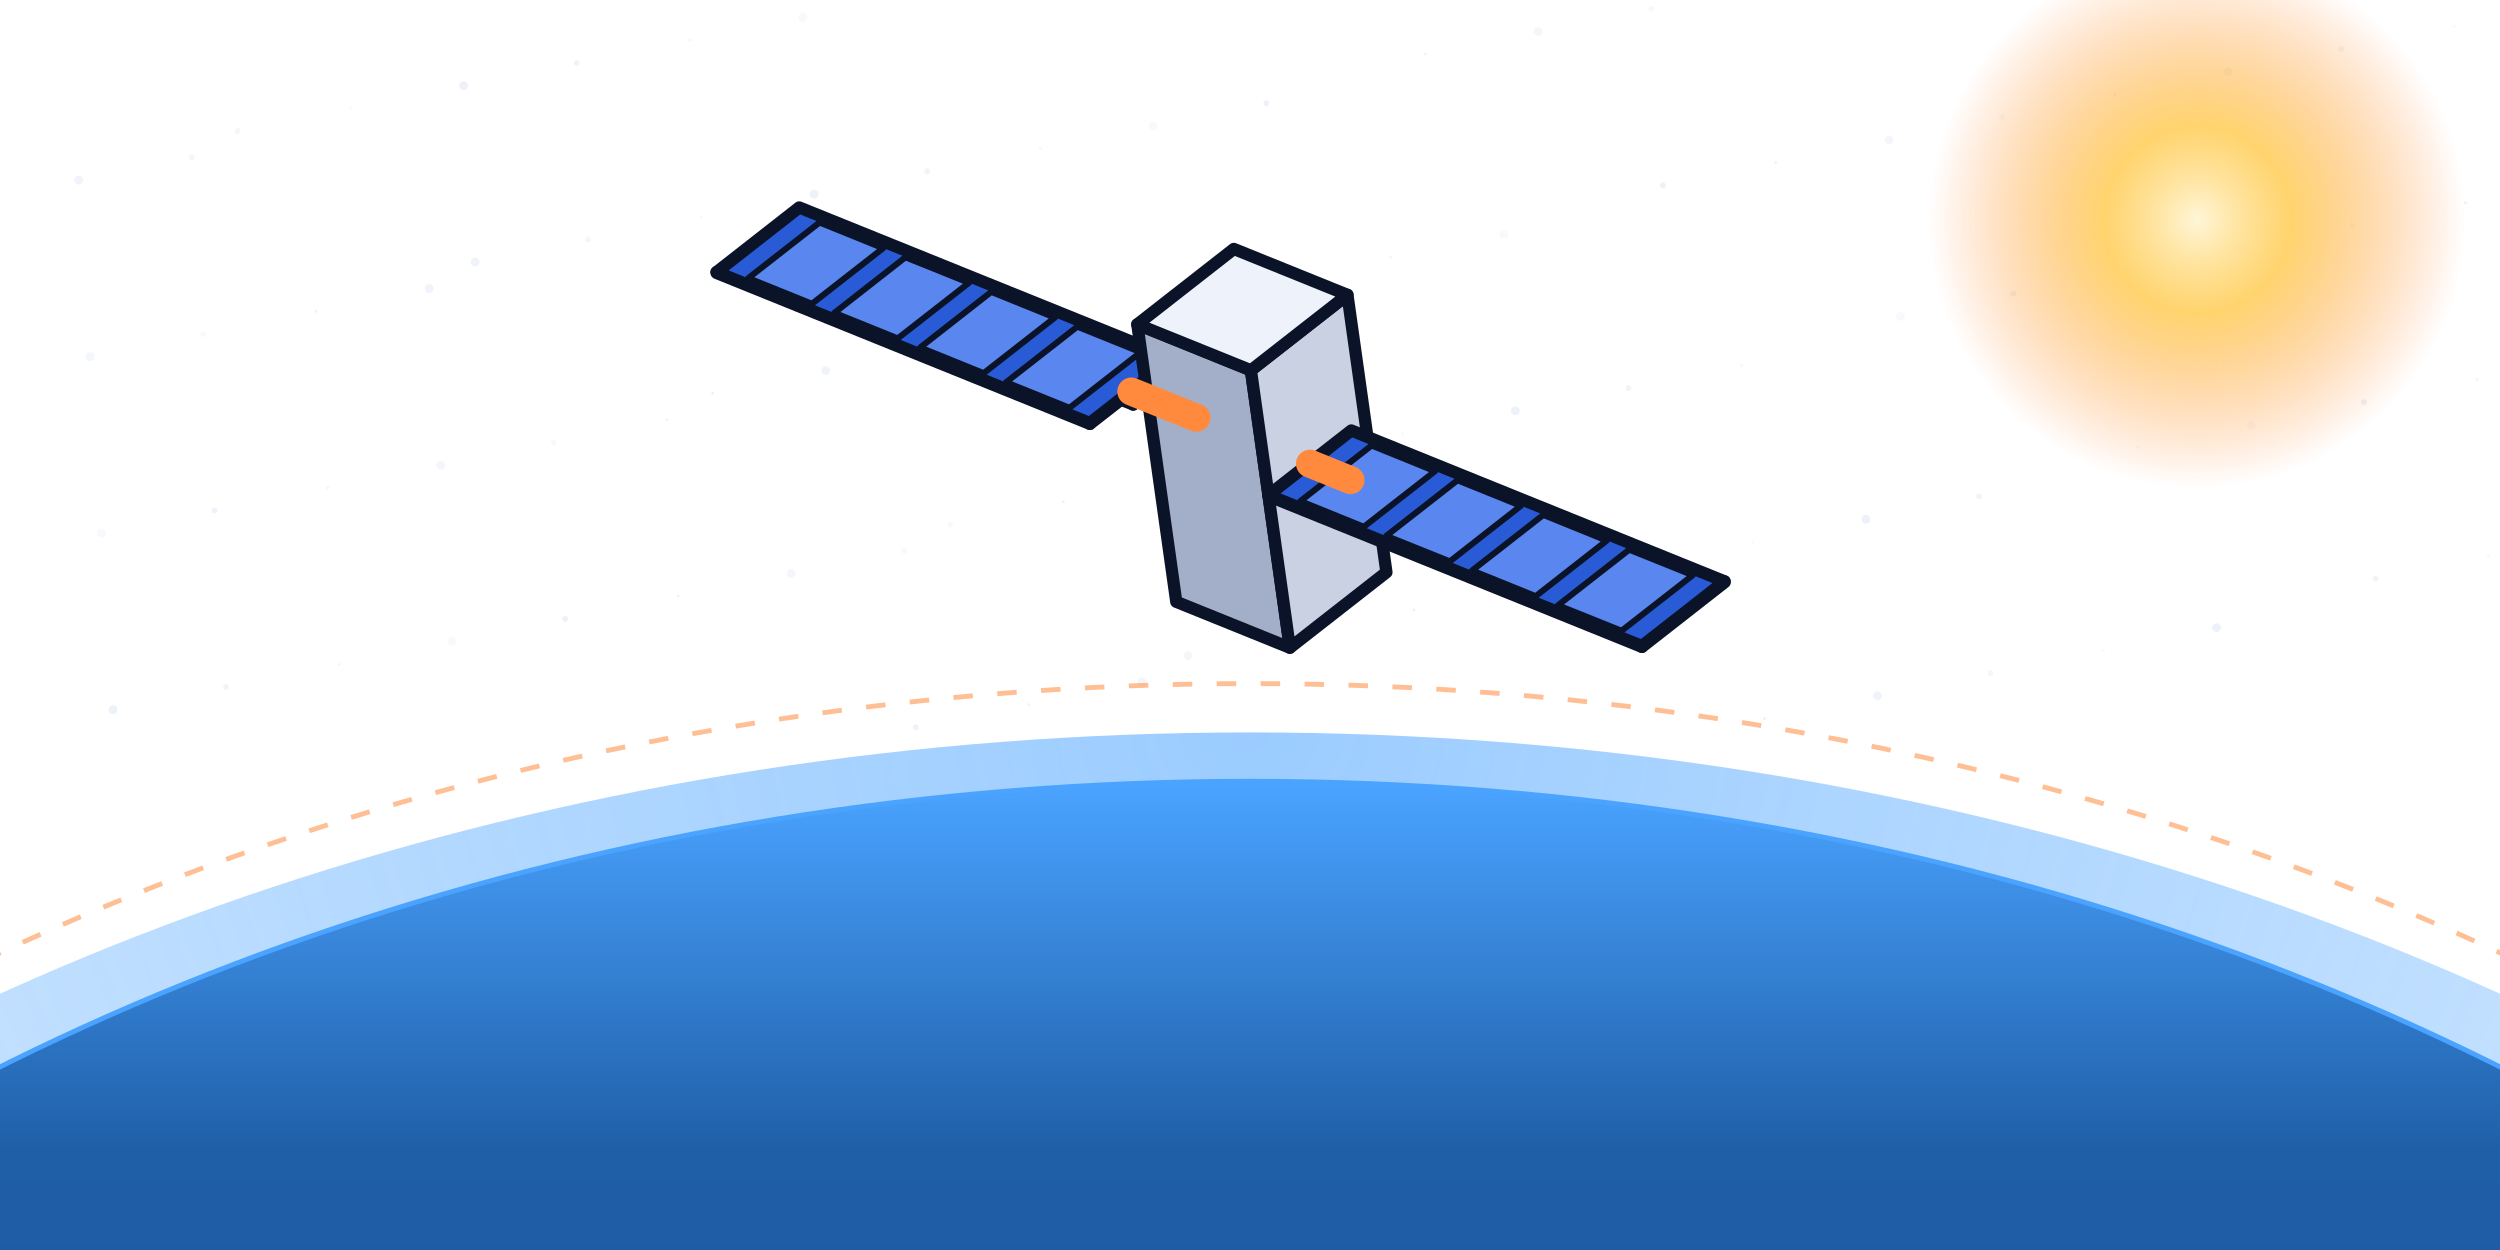
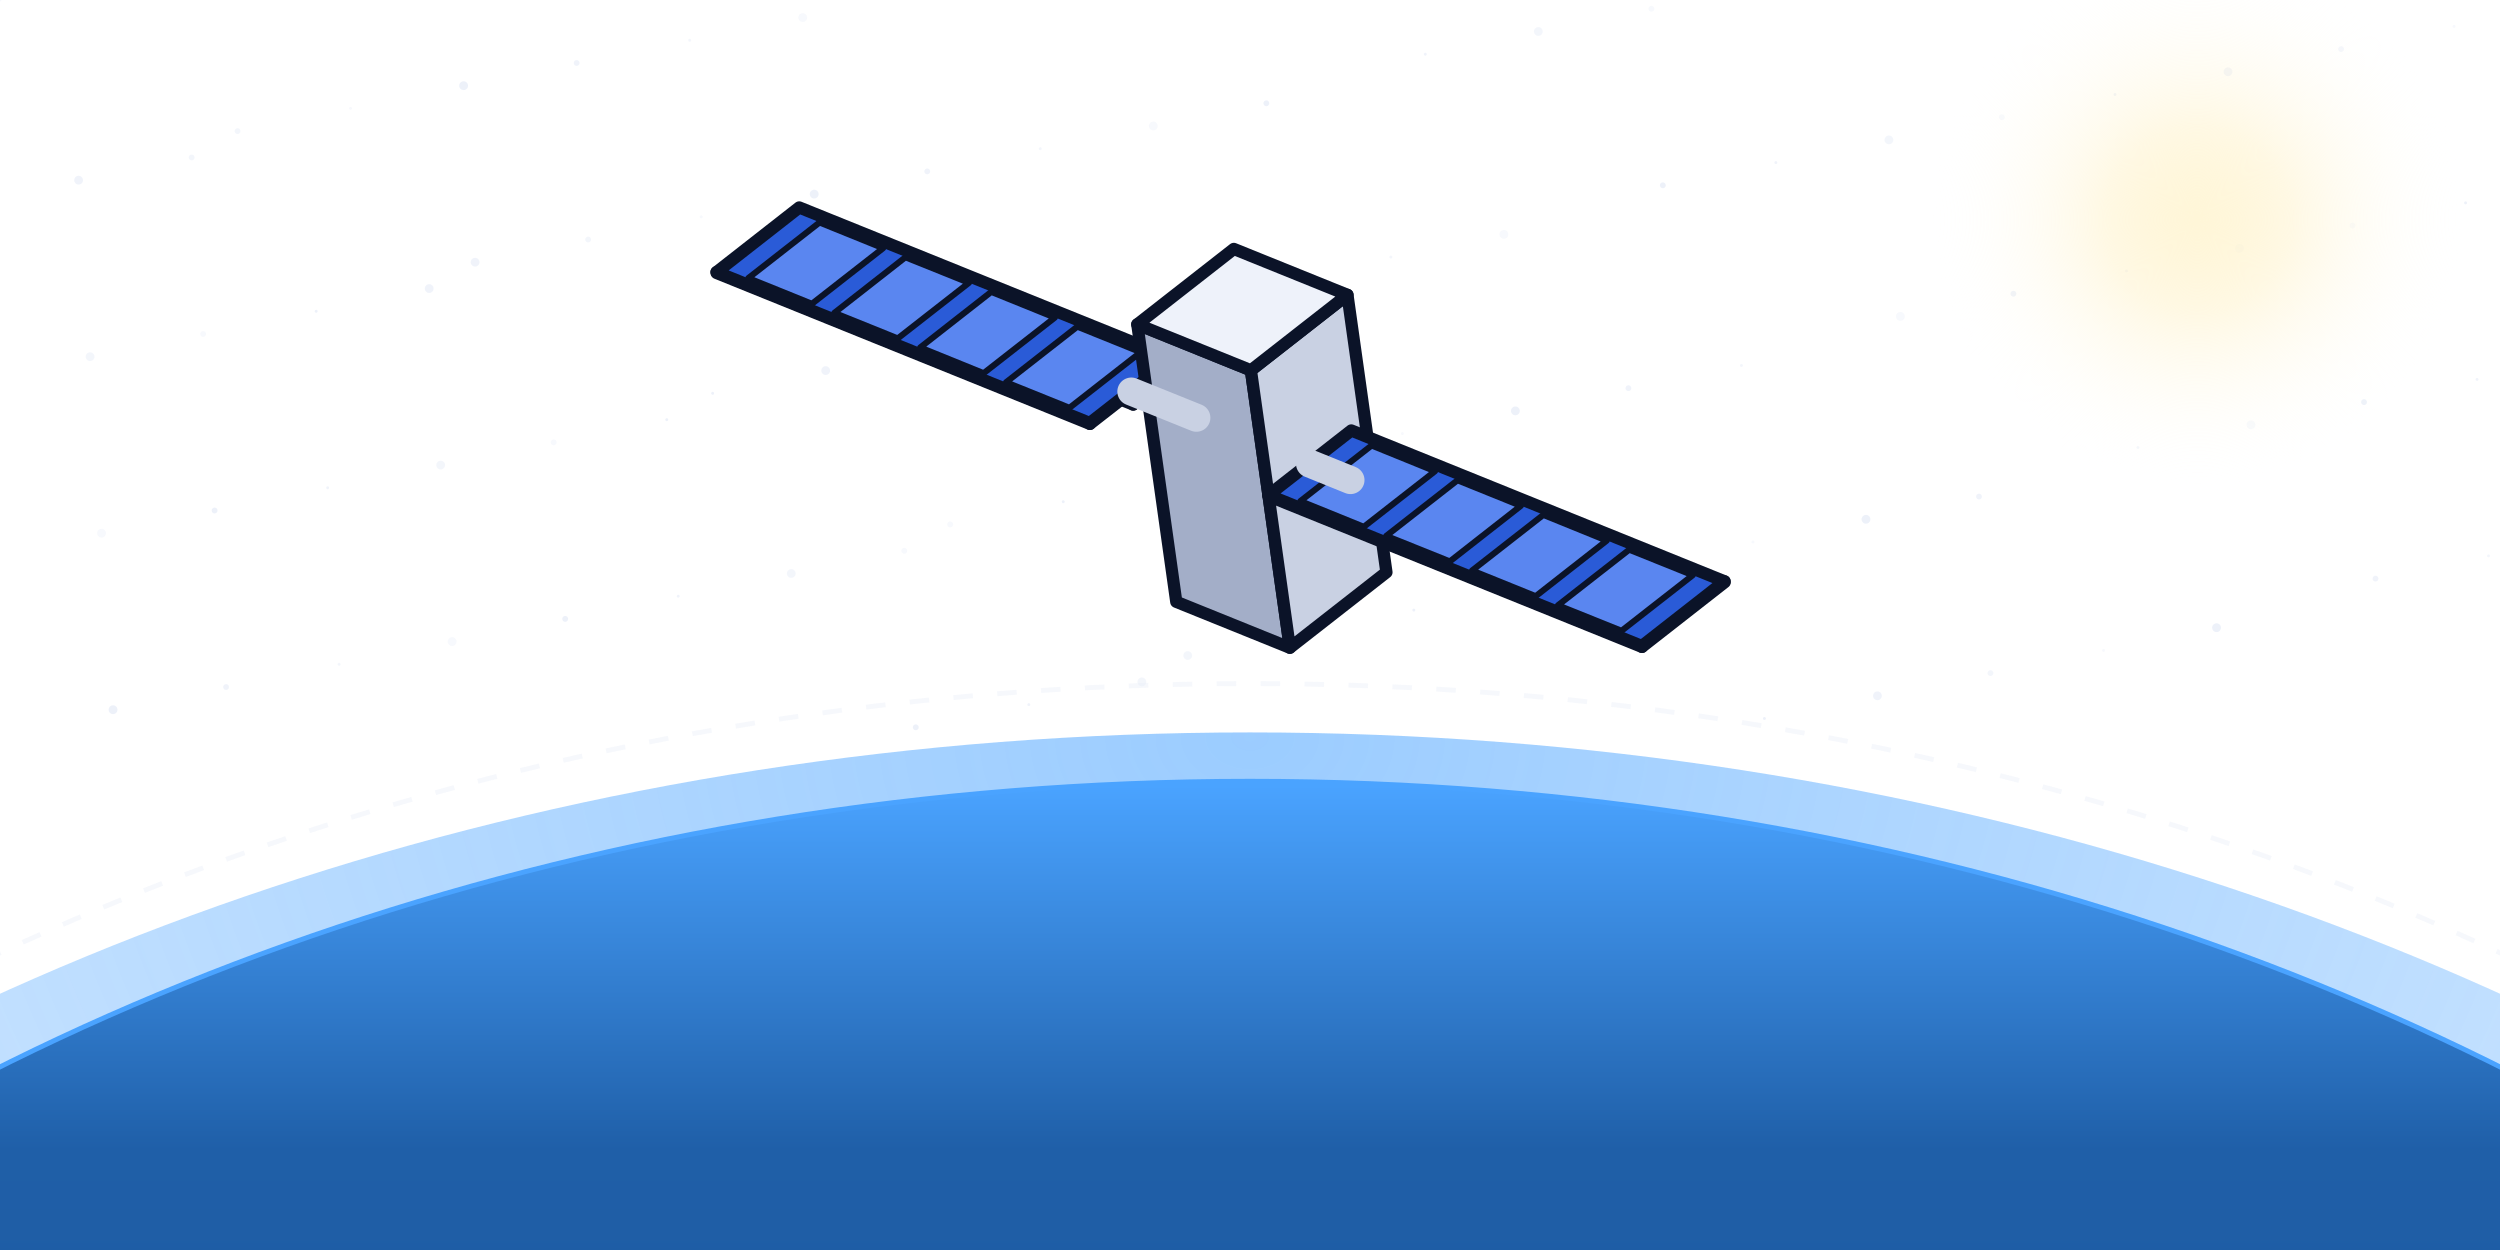
<svg xmlns="http://www.w3.org/2000/svg" viewBox="0 0 1024 512">
  <defs>
    <radialGradient id="glow" cx="50%" cy="0%" r="70%">
      <stop offset="0%" stop-color="#4aa3ff" stop-opacity=".55" />
      <stop offset="100%" stop-color="#4aa3ff" stop-opacity="0" />
    </radialGradient>
    <linearGradient id="earth" x1="0" y1="0" x2="0" y2="1">
      <stop offset="0%" stop-color="#4aa3ff" />
      <stop offset="10%" stop-color="#1f5fa8" />
      <stop offset="100%" stop-color="#0d2a55" />
    </linearGradient>
    <radialGradient id="sun" cx="50%" cy="50%" r="50%">
      <stop offset="0%" stop-color="#fff6d8" />
-       <stop offset="35%" stop-color="#ffc94a" stop-opacity=".8" />
-       <stop offset="100%" stop-color="#ff8a3d" stop-opacity="0" />
+       <stop offset="35%" stop-color="#fff2c9" stop-opacity=".5" />
+       <stop offset="100%" stop-color="#ffffff" stop-opacity="0" />
    </radialGradient>
  </defs>
  <circle cx="0.0" cy="0.0" r="0.6" fill="#e8edf8" opacity="0.35" />
  <circle cx="97.3" cy="53.7" r="1.2" fill="#e8edf8" opacity="0.50" />
  <circle cx="194.6" cy="107.4" r="1.8" fill="#e8edf8" opacity="0.65" />
  <circle cx="291.9" cy="161.1" r="0.6" fill="#e8edf8" opacity="0.80" />
  <circle cx="389.2" cy="214.8" r="1.2" fill="#e8edf8" opacity="0.35" />
  <circle cx="486.5" cy="268.5" r="1.8" fill="#e8edf8" opacity="0.50" />
  <circle cx="583.8" cy="22.2" r="0.6" fill="#e8edf8" opacity="0.65" />
  <circle cx="681.1" cy="75.9" r="1.2" fill="#e8edf8" opacity="0.80" />
  <circle cx="778.4" cy="129.6" r="1.8" fill="#e8edf8" opacity="0.35" />
  <circle cx="875.7" cy="183.3" r="0.6" fill="#e8edf8" opacity="0.50" />
  <circle cx="973.0" cy="237.0" r="1.2" fill="#e8edf8" opacity="0.65" />
  <circle cx="46.3" cy="290.7" r="1.8" fill="#e8edf8" opacity="0.80" />
  <circle cx="143.6" cy="44.4" r="0.6" fill="#e8edf8" opacity="0.35" />
  <circle cx="240.9" cy="98.1" r="1.2" fill="#e8edf8" opacity="0.50" />
  <circle cx="338.2" cy="151.8" r="1.8" fill="#e8edf8" opacity="0.65" />
  <circle cx="435.5" cy="205.5" r="0.6" fill="#e8edf8" opacity="0.80" />
  <circle cx="532.8" cy="259.2" r="1.2" fill="#e8edf8" opacity="0.35" />
  <circle cx="630.1" cy="12.9" r="1.8" fill="#e8edf8" opacity="0.50" />
  <circle cx="727.4" cy="66.6" r="0.6" fill="#e8edf8" opacity="0.65" />
  <circle cx="824.7" cy="120.3" r="1.2" fill="#e8edf8" opacity="0.80" />
  <circle cx="922.0" cy="174.0" r="1.8" fill="#e8edf8" opacity="0.35" />
  <circle cx="1019.3" cy="227.7" r="0.6" fill="#e8edf8" opacity="0.50" />
  <circle cx="92.6" cy="281.4" r="1.2" fill="#e8edf8" opacity="0.65" />
  <circle cx="189.9" cy="35.1" r="1.8" fill="#e8edf8" opacity="0.80" />
  <circle cx="287.2" cy="88.8" r="0.6" fill="#e8edf8" opacity="0.35" />
  <circle cx="384.5" cy="142.5" r="1.2" fill="#e8edf8" opacity="0.50" />
  <circle cx="481.8" cy="196.2" r="1.8" fill="#e8edf8" opacity="0.65" />
  <circle cx="579.1" cy="249.9" r="0.6" fill="#e8edf8" opacity="0.80" />
  <circle cx="676.4" cy="3.6" r="1.2" fill="#e8edf8" opacity="0.35" />
  <circle cx="773.7" cy="57.3" r="1.8" fill="#e8edf8" opacity="0.50" />
  <circle cx="871.0" cy="111.0" r="0.6" fill="#e8edf8" opacity="0.65" />
  <circle cx="968.3" cy="164.7" r="1.2" fill="#e8edf8" opacity="0.80" />
  <circle cx="41.6" cy="218.4" r="1.8" fill="#e8edf8" opacity="0.35" />
  <circle cx="138.9" cy="272.1" r="0.6" fill="#e8edf8" opacity="0.50" />
  <circle cx="236.2" cy="25.8" r="1.2" fill="#e8edf8" opacity="0.65" />
  <circle cx="333.5" cy="79.5" r="1.8" fill="#e8edf8" opacity="0.80" />
  <circle cx="430.8" cy="133.2" r="0.6" fill="#e8edf8" opacity="0.35" />
  <circle cx="528.1" cy="186.9" r="1.2" fill="#e8edf8" opacity="0.50" />
  <circle cx="625.4" cy="240.6" r="1.8" fill="#e8edf8" opacity="0.65" />
  <circle cx="722.7" cy="294.3" r="0.6" fill="#e8edf8" opacity="0.80" />
  <circle cx="820.0" cy="48.0" r="1.2" fill="#e8edf8" opacity="0.35" />
  <circle cx="917.3" cy="101.7" r="1.8" fill="#e8edf8" opacity="0.50" />
  <circle cx="1014.6" cy="155.4" r="0.6" fill="#e8edf8" opacity="0.65" />
  <circle cx="87.9" cy="209.1" r="1.2" fill="#e8edf8" opacity="0.80" />
  <circle cx="185.2" cy="262.8" r="1.8" fill="#e8edf8" opacity="0.35" />
  <circle cx="282.5" cy="16.5" r="0.6" fill="#e8edf8" opacity="0.50" />
  <circle cx="379.8" cy="70.2" r="1.2" fill="#e8edf8" opacity="0.65" />
  <circle cx="477.1" cy="123.9" r="1.8" fill="#e8edf8" opacity="0.80" />
  <circle cx="574.4" cy="177.6" r="0.6" fill="#e8edf8" opacity="0.35" />
  <circle cx="671.7" cy="231.3" r="1.2" fill="#e8edf8" opacity="0.50" />
  <circle cx="769.0" cy="285.0" r="1.8" fill="#e8edf8" opacity="0.65" />
  <circle cx="866.3" cy="38.7" r="0.6" fill="#e8edf8" opacity="0.80" />
  <circle cx="963.6" cy="92.4" r="1.2" fill="#e8edf8" opacity="0.35" />
  <circle cx="36.9" cy="146.1" r="1.8" fill="#e8edf8" opacity="0.50" />
  <circle cx="134.2" cy="199.8" r="0.6" fill="#e8edf8" opacity="0.65" />
  <circle cx="231.5" cy="253.5" r="1.2" fill="#e8edf8" opacity="0.80" />
  <circle cx="328.8" cy="7.2" r="1.8" fill="#e8edf8" opacity="0.35" />
  <circle cx="426.1" cy="60.9" r="0.6" fill="#e8edf8" opacity="0.50" />
  <circle cx="523.4" cy="114.6" r="1.2" fill="#e8edf8" opacity="0.65" />
  <circle cx="620.7" cy="168.3" r="1.8" fill="#e8edf8" opacity="0.80" />
  <circle cx="718.0" cy="222.0" r="0.6" fill="#e8edf8" opacity="0.35" />
  <circle cx="815.3" cy="275.7" r="1.2" fill="#e8edf8" opacity="0.50" />
  <circle cx="912.6" cy="29.4" r="1.8" fill="#e8edf8" opacity="0.65" />
  <circle cx="1009.9" cy="83.1" r="0.6" fill="#e8edf8" opacity="0.80" />
  <circle cx="83.2" cy="136.8" r="1.2" fill="#e8edf8" opacity="0.35" />
  <circle cx="180.5" cy="190.5" r="1.8" fill="#e8edf8" opacity="0.50" />
  <circle cx="277.8" cy="244.2" r="0.6" fill="#e8edf8" opacity="0.65" />
  <circle cx="375.1" cy="297.9" r="1.2" fill="#e8edf8" opacity="0.80" />
  <circle cx="472.4" cy="51.6" r="1.8" fill="#e8edf8" opacity="0.35" />
  <circle cx="569.7" cy="105.3" r="0.6" fill="#e8edf8" opacity="0.50" />
  <circle cx="667.0" cy="159.0" r="1.2" fill="#e8edf8" opacity="0.65" />
  <circle cx="764.3" cy="212.7" r="1.8" fill="#e8edf8" opacity="0.80" />
  <circle cx="861.6" cy="266.4" r="0.6" fill="#e8edf8" opacity="0.35" />
  <circle cx="958.9" cy="20.1" r="1.2" fill="#e8edf8" opacity="0.50" />
  <circle cx="32.2" cy="73.8" r="1.8" fill="#e8edf8" opacity="0.65" />
  <circle cx="129.5" cy="127.5" r="0.6" fill="#e8edf8" opacity="0.80" />
  <circle cx="226.8" cy="181.2" r="1.2" fill="#e8edf8" opacity="0.35" />
  <circle cx="324.1" cy="234.9" r="1.8" fill="#e8edf8" opacity="0.50" />
  <circle cx="421.4" cy="288.6" r="0.6" fill="#e8edf8" opacity="0.65" />
  <circle cx="518.7" cy="42.3" r="1.2" fill="#e8edf8" opacity="0.80" />
  <circle cx="616.0" cy="96.0" r="1.8" fill="#e8edf8" opacity="0.35" />
  <circle cx="713.3" cy="149.7" r="0.6" fill="#e8edf8" opacity="0.50" />
  <circle cx="810.6" cy="203.4" r="1.2" fill="#e8edf8" opacity="0.65" />
  <circle cx="907.9" cy="257.1" r="1.8" fill="#e8edf8" opacity="0.80" />
  <circle cx="1005.2" cy="10.8" r="0.6" fill="#e8edf8" opacity="0.35" />
  <circle cx="78.5" cy="64.5" r="1.2" fill="#e8edf8" opacity="0.50" />
  <circle cx="175.8" cy="118.2" r="1.8" fill="#e8edf8" opacity="0.65" />
  <circle cx="273.1" cy="171.9" r="0.6" fill="#e8edf8" opacity="0.80" />
  <circle cx="370.4" cy="225.6" r="1.2" fill="#e8edf8" opacity="0.35" />
  <circle cx="467.7" cy="279.3" r="1.8" fill="#e8edf8" opacity="0.50" />
  <circle cx="900" cy="90" r="110" fill="url(#sun)" />
  <ellipse cx="512" cy="1060" rx="1000" ry="760" fill="url(#glow)" />
  <ellipse cx="512" cy="1080" rx="960" ry="760" fill="url(#earth)" stroke="#4aa3ff" stroke-width="2" />
-   <ellipse cx="512" cy="1080" rx="1010" ry="800" fill="none" stroke="#ff8a3d" stroke-opacity=".55" stroke-width="2" stroke-dasharray="8 10" />
+   <ellipse cx="512" cy="1080" rx="1010" ry="800" fill="none" stroke="#e8edf8" stroke-opacity=".4" stroke-width="2" stroke-dasharray="8 10" />
  <g transform="translate(500 175) rotate(-8) scale(7.172) translate(2.16 6.02)">
    <polygon points="-26.85,-19.50 -6.93,-8.00 -6.93,-8.75 -26.85,-20.25" fill="#1c3f9e" stroke="#0b1328" stroke-width="0.7" stroke-linejoin="round" />
    <polygon points="-6.06,-8.50 -6.93,-8.00 -6.93,-8.75 -6.06,-9.25" fill="#2a5bd7" stroke="#0b1328" stroke-width="0.7" stroke-linejoin="round" />
    <polygon points="-25.98,-20.75 -6.06,-9.25 -6.93,-8.75 -26.85,-20.25" fill="#5a86f0" stroke="#0b1328" stroke-width="0.7" stroke-linejoin="round" />
    <polygon points="-29.44,-18.75 -9.53,-7.25 -9.53,-7.30 -29.44,-18.80" fill="#1c3f9e" stroke="#0b1328" stroke-width="0.7" stroke-linejoin="round" />
    <polygon points="-4.33,-10.25 -9.53,-7.25 -9.53,-7.30 -4.33,-10.30" fill="#2a5bd7" stroke="#0b1328" stroke-width="0.7" stroke-linejoin="round" />
    <polygon points="-24.25,-21.80 -4.33,-10.30 -9.53,-7.30 -29.44,-18.80" fill="#2a5bd7" stroke="#0b1328" stroke-width="0.7" stroke-linejoin="round" />
    <polygon points="-23.22,-20.79 -19.83,-18.83 -24.30,-16.25 -27.69,-18.21" fill="#5a86f0" stroke="#0b1328" stroke-width="0.35" stroke-linejoin="round" />
    <polygon points="-18.64,-18.14 -15.25,-16.19 -19.72,-13.61 -23.10,-15.56" fill="#5a86f0" stroke="#0b1328" stroke-width="0.35" stroke-linejoin="round" />
    <polygon points="-14.06,-15.50 -10.67,-13.54 -15.14,-10.96 -18.52,-12.92" fill="#5a86f0" stroke="#0b1328" stroke-width="0.35" stroke-linejoin="round" />
    <polygon points="-9.47,-12.85 -6.09,-10.90 -10.56,-8.32 -13.94,-10.27" fill="#5a86f0" stroke="#0b1328" stroke-width="0.35" stroke-linejoin="round" />
    <polygon points="-6.06,3.50 0.00,7.00 0.00,-9.00 -6.06,-12.50" fill="#a3aec8" stroke="#0b1328" stroke-width="0.7" stroke-linejoin="round" />
    <polygon points="6.06,3.50 0.00,7.00 0.00,-9.00 6.06,-12.50" fill="#c9d1e3" stroke="#0b1328" stroke-width="0.7" stroke-linejoin="round" />
    <polygon points="0.00,-16.00 6.06,-12.50 0.00,-9.00 -6.06,-12.50" fill="#eef2fa" stroke="#0b1328" stroke-width="0.7" stroke-linejoin="round" />
    <polygon points="0.00,-1.75 19.92,9.75 19.92,9.70 0.00,-1.80" fill="#1c3f9e" stroke="#0b1328" stroke-width="0.7" stroke-linejoin="round" />
    <polygon points="25.11,6.75 19.92,9.75 19.92,9.70 25.11,6.70" fill="#2a5bd7" stroke="#0b1328" stroke-width="0.7" stroke-linejoin="round" />
    <polygon points="5.20,-4.80 25.11,6.70 19.92,9.70 0.00,-1.80" fill="#2a5bd7" stroke="#0b1328" stroke-width="0.7" stroke-linejoin="round" />
    <polygon points="6.23,-3.79 9.61,-1.83 5.14,0.75 1.76,-1.21" fill="#5a86f0" stroke="#0b1328" stroke-width="0.35" stroke-linejoin="round" />
    <polygon points="10.81,-1.14 14.19,0.81 9.73,3.39 6.34,1.44" fill="#5a86f0" stroke="#0b1328" stroke-width="0.35" stroke-linejoin="round" />
    <polygon points="15.39,1.50 18.77,3.46 14.31,6.04 10.92,4.08" fill="#5a86f0" stroke="#0b1328" stroke-width="0.35" stroke-linejoin="round" />
    <polygon points="19.97,4.15 23.36,6.10 18.89,8.68 15.50,6.73" fill="#5a86f0" stroke="#0b1328" stroke-width="0.35" stroke-linejoin="round" />
-     <line x1="2.60" y1="-3.25" x2="4.76" y2="-2.00" stroke="#ff8a3d" stroke-width="1.6" stroke-linecap="round" />
-     <line x1="-6.93" y1="-8.75" x2="-3.46" y2="-6.75" stroke="#ff8a3d" stroke-width="1.6" stroke-linecap="round" />
+     <line x1="2.60" y1="-3.25" x2="4.76" y2="-2.00" stroke="#c9d1e3" stroke-width="1.6" stroke-linecap="round" />
+     <line x1="-6.93" y1="-8.75" x2="-3.46" y2="-6.75" stroke="#c9d1e3" stroke-width="1.6" stroke-linecap="round" />
  </g>
</svg>
